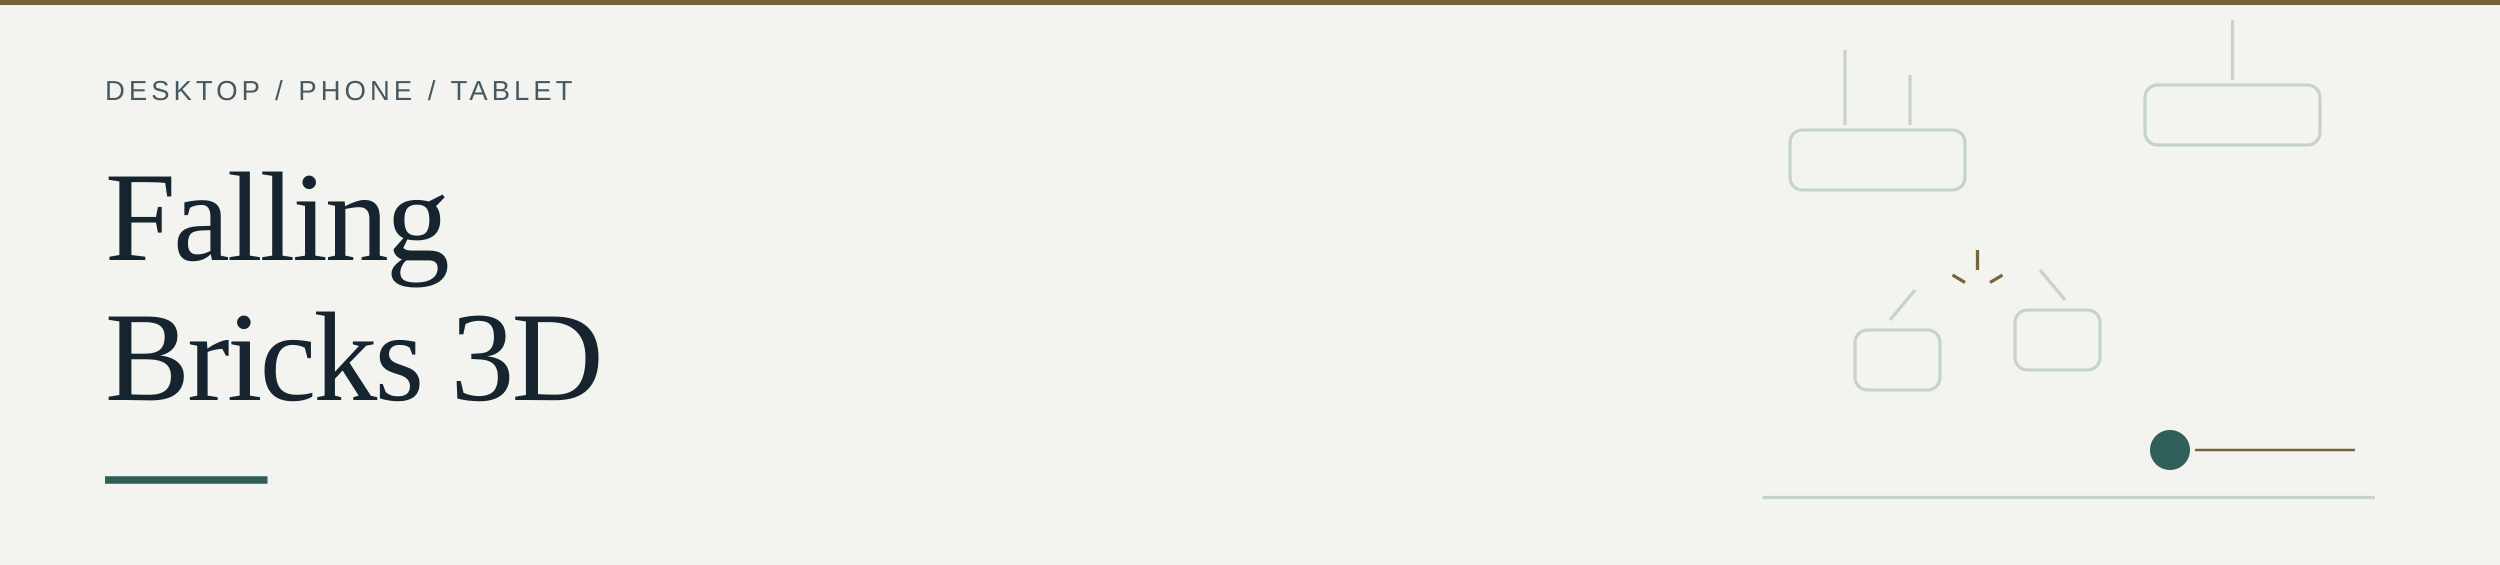
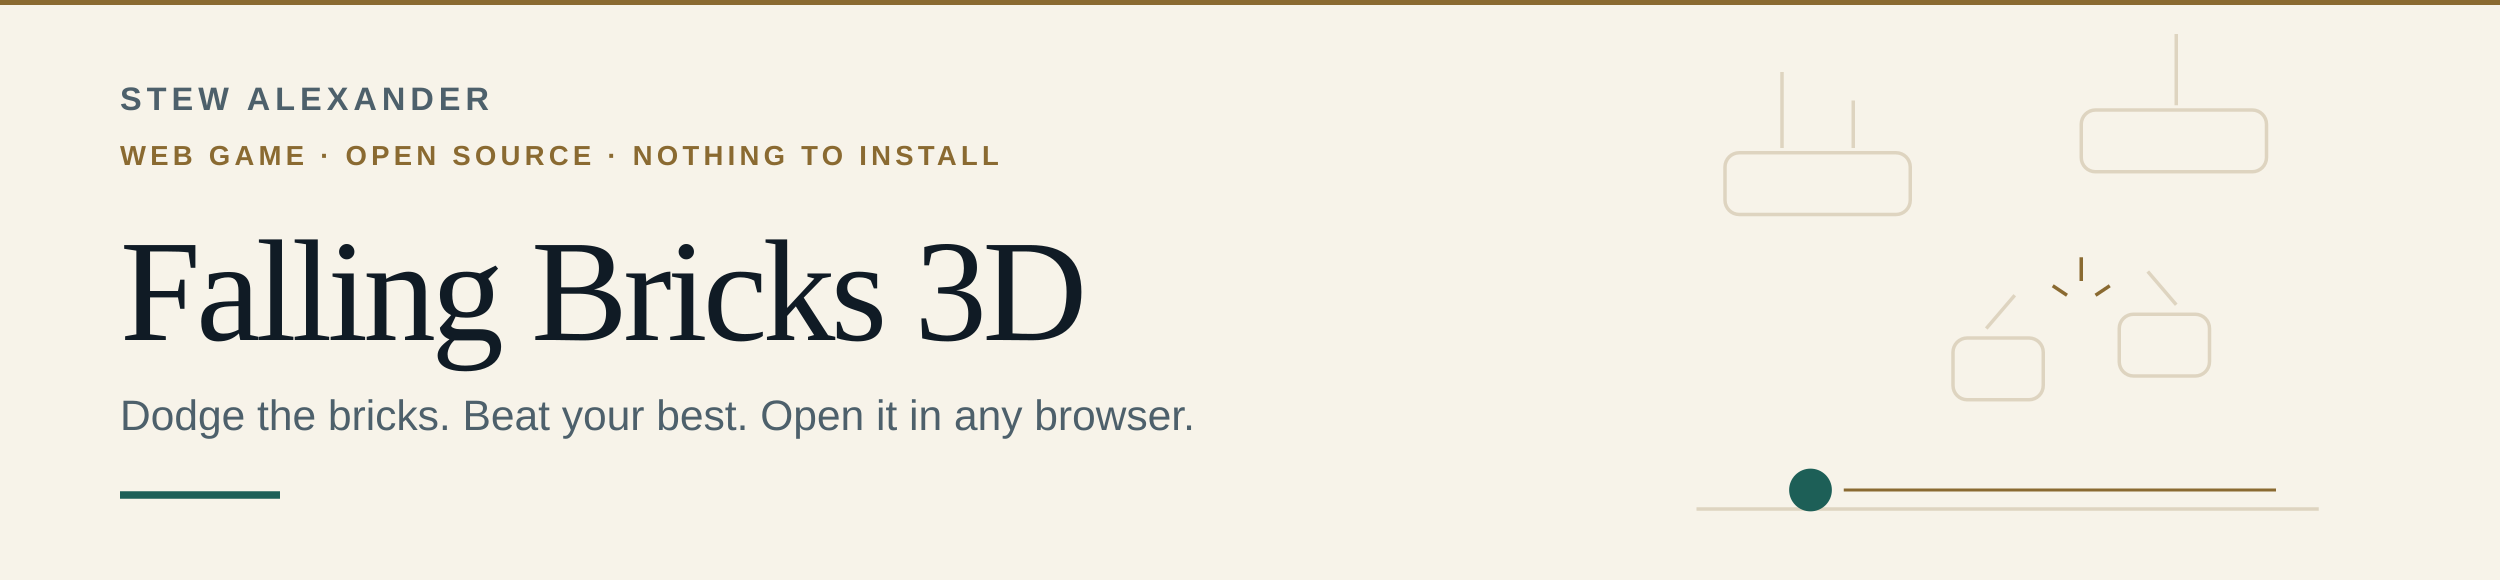
- <svg xmlns="http://www.w3.org/2000/svg" width="1000" height="226" viewBox="0 0 1000 226" role="img" aria-labelledby="title desc">
-   <rect width="1000" height="226" fill="#f3f4ef" />
-   <path d="M0 1H1000" stroke="#75633b" stroke-width="2" />
-   <text x="42" y="40" fill="#465961" font-family="Arial, sans-serif" font-size="11" letter-spacing="1.6">DESKTOP / PHONE / TABLET</text>
-   <g fill="#15242e" font-family="Georgia, 'Times New Roman', serif" font-size="51" letter-spacing="-1.1">
-     <text x="42" y="104">Falling</text>
-     <text x="42" y="160">Bricks 3D</text>
+ <svg xmlns="http://www.w3.org/2000/svg" width="1000" height="232" viewBox="0 0 1000 232" role="img" aria-label="Falling Bricks 3D. Stew Alexander. A web game, open source, nothing to install.">
+   <rect width="1000" height="232" fill="#f7f3e9" />
+   <path d="M0 1H1000" stroke="#8a6a31" stroke-width="2" />
+   <text x="48" y="44" fill="#4d606b" font-family="Arial, Helvetica, sans-serif" font-size="13" font-weight="bold" letter-spacing="2">STEW ALEXANDER</text>
+   <text x="48" y="66" fill="#8a6a31" font-family="Arial, Helvetica, sans-serif" font-size="11" font-weight="bold" letter-spacing="1.7">WEB GAME · OPEN SOURCE · NOTHING TO INSTALL</text>
+   <text x="48" y="136" fill="#101b25" font-family="Georgia, 'Times New Roman', serif" font-size="58" letter-spacing="-1.8">Falling Bricks 3D</text>
+   <text x="48" y="172" fill="#4d606b" font-family="Arial, Helvetica, sans-serif" font-size="17">Dodge the bricks. Beat your best. Open it in any browser.</text>
+   <path d="M48 198H112" stroke="#1d5f57" stroke-width="3" />
+   <g transform="translate(690 44) scale(0.95)" fill="none" stroke="#ded4c0" stroke-width="1.47">
+     <rect x="0" y="18" width="78" height="26" rx="6" />
+     <rect x="150" y="0" width="78" height="26" rx="6" />
+     <rect x="96" y="96" width="38" height="26" rx="6" />
+     <rect x="166" y="86" width="38" height="26" rx="6" />
+     <path d="M24-16V16M54-4V16M190-32V-2" />
+     <path d="M122 78L110 92M178 68L190 82" />
+     <path d="M-12 168H250" />
  </g>
-   <path d="M42 192H107" stroke="#305e58" stroke-width="3" />
-   <g fill="none" stroke="#c6d3cd" stroke-width="1.3">
-     <rect x="716" y="52" width="70" height="24" rx="5" />
-     <path d="M738 20V50M764 30V50" />
-     <rect x="858" y="34" width="70" height="24" rx="5" />
-     <path d="M893 8V32" />
-     <rect x="742" y="132" width="34" height="24" rx="5" />
-     <rect x="806" y="124" width="34" height="24" rx="5" />
-     <path d="M766 116L756 128M816 108L826 120" />
-     <path d="M705 199H950" />
+   <g transform="translate(690 44) scale(0.95)" fill="none" stroke="#8a6a31" stroke-width="1.47">
+     <path d="M150 62V72M138 74L144 78M162 74L156 78" />
  </g>
-   <path d="M791 100V108M781 110L786 113M801 110L796 113" fill="none" stroke="#75633b" stroke-width="1.3" />
-   <circle cx="868" cy="180" r="8" fill="#305e58" />
-   <path d="M878 180H942" stroke="#75633b" />
+   <g transform="translate(690 44) scale(0.95)">
+     <circle cx="36" cy="160" r="9" fill="#1d5f57" />
+     <path d="M50 160H232" stroke="#8a6a31" stroke-width="1.26" fill="none" />
+   </g>
</svg>
